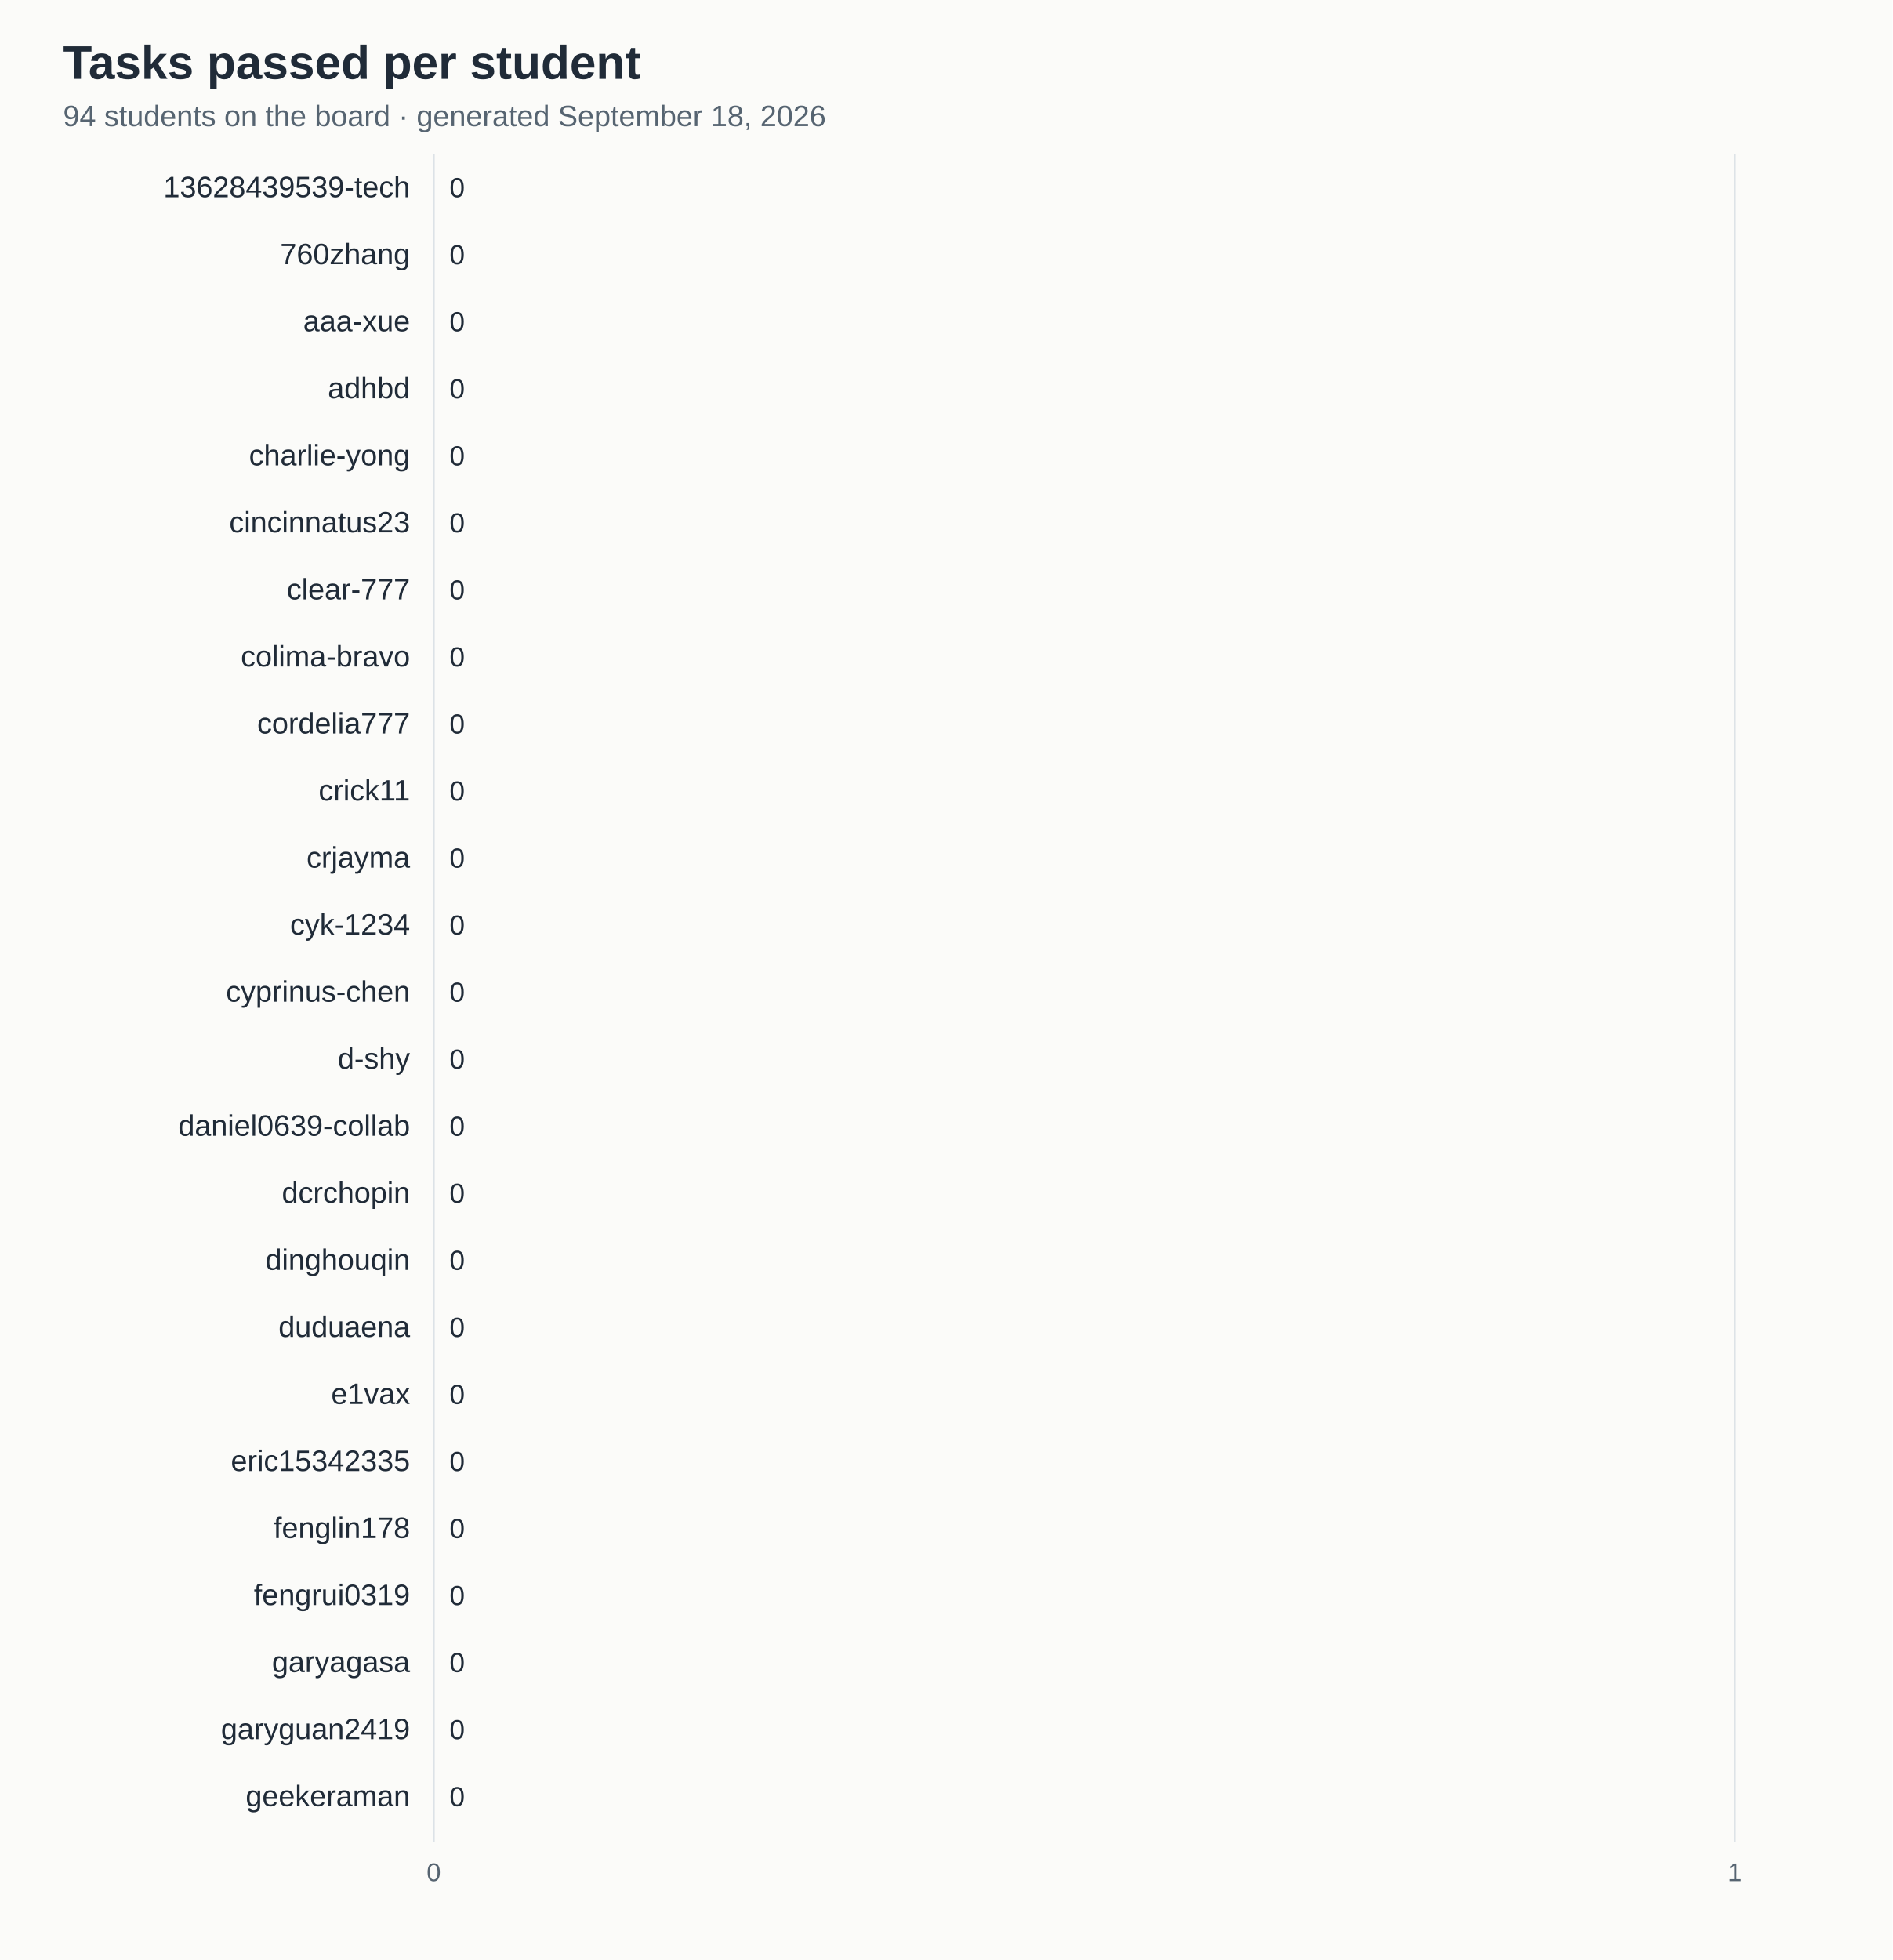
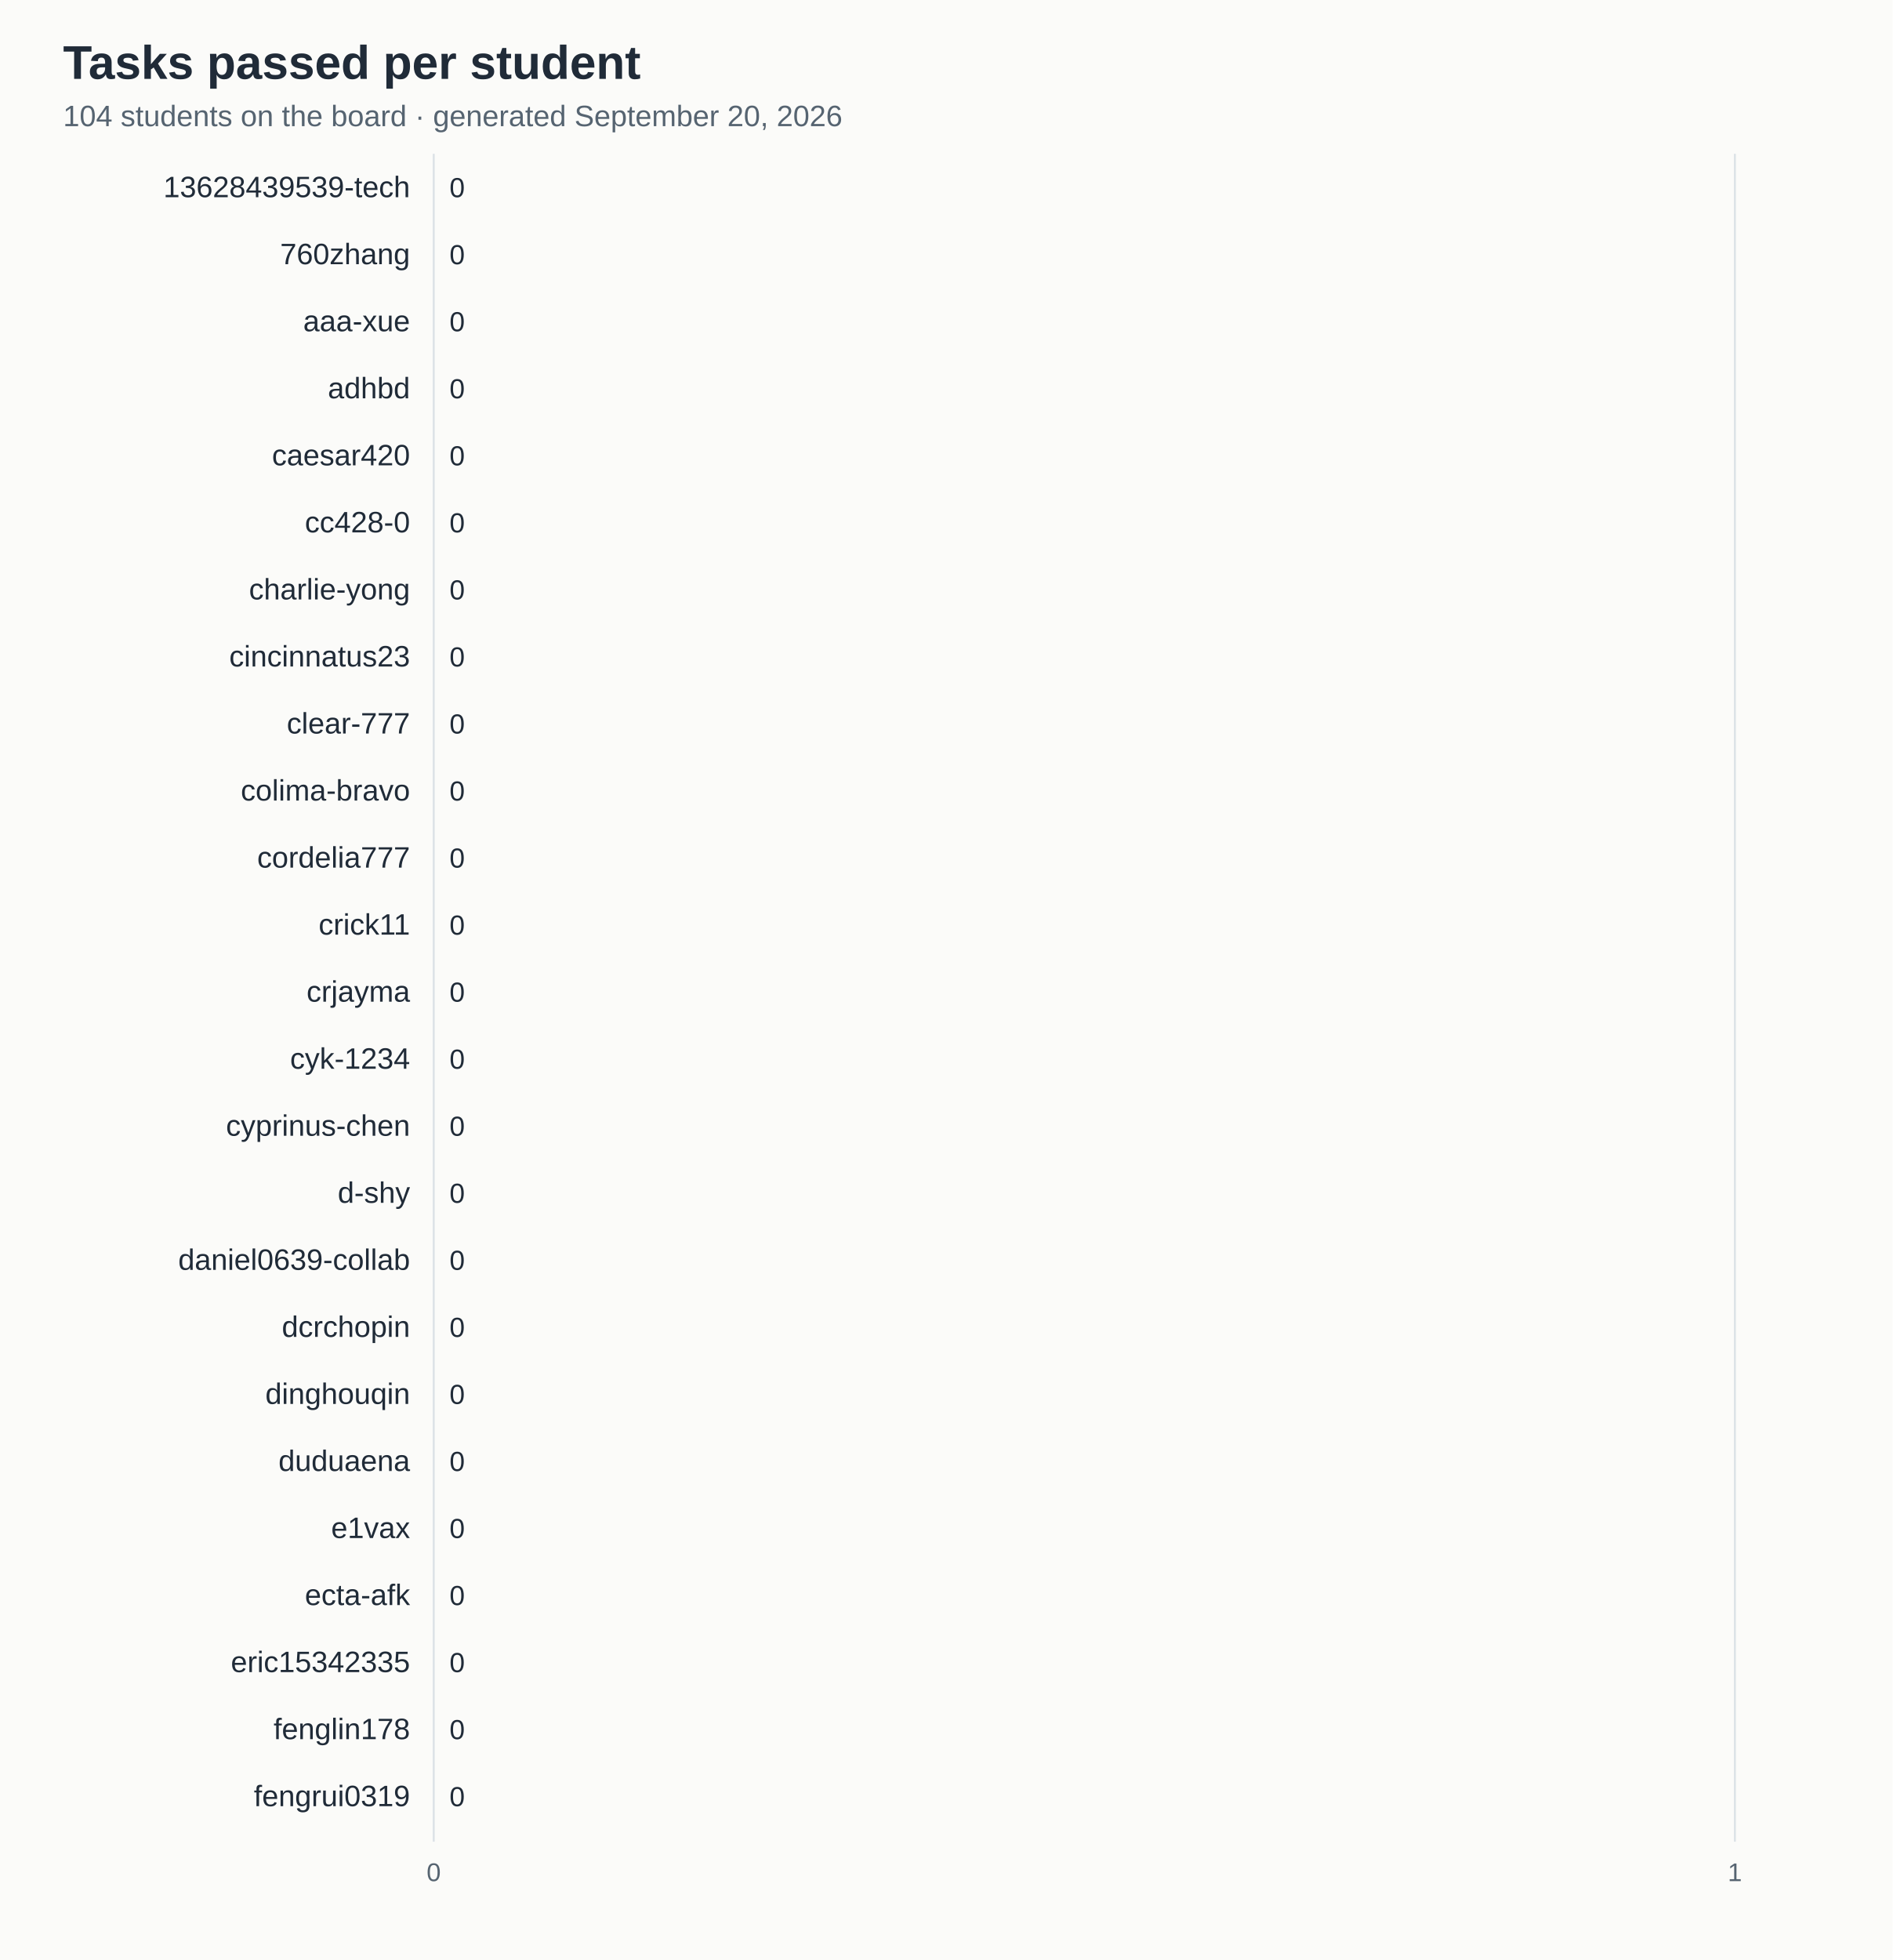
<svg xmlns="http://www.w3.org/2000/svg" width="960" height="994" viewBox="0 0 960 994" role="img" aria-labelledby="t" font-family="Arial, Helvetica Neue, PingFang SC, sans-serif">
  <rect width="960" height="994" fill="#fbfbf9" />
  <text x="32" y="40" font-size="24" font-weight="700" fill="#202b38">Tasks passed per student</text>
-   <text x="32" y="64" font-size="15" fill="#566471">94 students on the board · generated September 18, 2026</text>
+   <text x="32" y="64" font-size="15" fill="#566471">104 students on the board · generated September 20, 2026</text>
  <line x1="220.0" y1="78" x2="220.0" y2="934" stroke="#dce2e7" />
  <text x="220.0" y="954" font-size="13" fill="#566471" text-anchor="middle">0</text>
  <line x1="880.0" y1="78" x2="880.0" y2="934" stroke="#dce2e7" />
  <text x="880.0" y="954" font-size="13" fill="#566471" text-anchor="middle">1</text>
  <text x="208" y="100.0" font-size="15" fill="#202b38" text-anchor="end">13628439539-tech</text>
  <text x="228.0" y="100.0" font-size="14" fill="#202b38">0</text>
  <text x="208" y="134.0" font-size="15" fill="#202b38" text-anchor="end">760zhang</text>
  <text x="228.0" y="134.0" font-size="14" fill="#202b38">0</text>
  <text x="208" y="168.0" font-size="15" fill="#202b38" text-anchor="end">aaa-xue</text>
  <text x="228.0" y="168.0" font-size="14" fill="#202b38">0</text>
  <text x="208" y="202.0" font-size="15" fill="#202b38" text-anchor="end">adhbd</text>
  <text x="228.0" y="202.0" font-size="14" fill="#202b38">0</text>
-   <text x="208" y="236.0" font-size="15" fill="#202b38" text-anchor="end">charlie-yong</text>
+   <text x="208" y="236.0" font-size="15" fill="#202b38" text-anchor="end">caesar420</text>
  <text x="228.0" y="236.0" font-size="14" fill="#202b38">0</text>
-   <text x="208" y="270.0" font-size="15" fill="#202b38" text-anchor="end">cincinnatus23</text>
+   <text x="208" y="270.0" font-size="15" fill="#202b38" text-anchor="end">cc428-0</text>
  <text x="228.0" y="270.0" font-size="14" fill="#202b38">0</text>
-   <text x="208" y="304.0" font-size="15" fill="#202b38" text-anchor="end">clear-777</text>
+   <text x="208" y="304.0" font-size="15" fill="#202b38" text-anchor="end">charlie-yong</text>
  <text x="228.0" y="304.0" font-size="14" fill="#202b38">0</text>
-   <text x="208" y="338.0" font-size="15" fill="#202b38" text-anchor="end">colima-bravo</text>
+   <text x="208" y="338.0" font-size="15" fill="#202b38" text-anchor="end">cincinnatus23</text>
  <text x="228.0" y="338.0" font-size="14" fill="#202b38">0</text>
-   <text x="208" y="372.0" font-size="15" fill="#202b38" text-anchor="end">cordelia777</text>
+   <text x="208" y="372.0" font-size="15" fill="#202b38" text-anchor="end">clear-777</text>
  <text x="228.0" y="372.0" font-size="14" fill="#202b38">0</text>
-   <text x="208" y="406.0" font-size="15" fill="#202b38" text-anchor="end">crick11</text>
+   <text x="208" y="406.0" font-size="15" fill="#202b38" text-anchor="end">colima-bravo</text>
  <text x="228.0" y="406.0" font-size="14" fill="#202b38">0</text>
-   <text x="208" y="440.0" font-size="15" fill="#202b38" text-anchor="end">crjayma</text>
+   <text x="208" y="440.0" font-size="15" fill="#202b38" text-anchor="end">cordelia777</text>
  <text x="228.0" y="440.0" font-size="14" fill="#202b38">0</text>
-   <text x="208" y="474.0" font-size="15" fill="#202b38" text-anchor="end">cyk-1234</text>
+   <text x="208" y="474.0" font-size="15" fill="#202b38" text-anchor="end">crick11</text>
  <text x="228.0" y="474.0" font-size="14" fill="#202b38">0</text>
-   <text x="208" y="508.0" font-size="15" fill="#202b38" text-anchor="end">cyprinus-chen</text>
+   <text x="208" y="508.0" font-size="15" fill="#202b38" text-anchor="end">crjayma</text>
  <text x="228.0" y="508.0" font-size="14" fill="#202b38">0</text>
-   <text x="208" y="542.0" font-size="15" fill="#202b38" text-anchor="end">d-shy</text>
+   <text x="208" y="542.0" font-size="15" fill="#202b38" text-anchor="end">cyk-1234</text>
  <text x="228.0" y="542.0" font-size="14" fill="#202b38">0</text>
-   <text x="208" y="576.0" font-size="15" fill="#202b38" text-anchor="end">daniel0639-collab</text>
+   <text x="208" y="576.0" font-size="15" fill="#202b38" text-anchor="end">cyprinus-chen</text>
  <text x="228.0" y="576.0" font-size="14" fill="#202b38">0</text>
-   <text x="208" y="610.0" font-size="15" fill="#202b38" text-anchor="end">dcrchopin</text>
+   <text x="208" y="610.0" font-size="15" fill="#202b38" text-anchor="end">d-shy</text>
  <text x="228.0" y="610.0" font-size="14" fill="#202b38">0</text>
-   <text x="208" y="644.0" font-size="15" fill="#202b38" text-anchor="end">dinghouqin</text>
+   <text x="208" y="644.0" font-size="15" fill="#202b38" text-anchor="end">daniel0639-collab</text>
  <text x="228.0" y="644.0" font-size="14" fill="#202b38">0</text>
-   <text x="208" y="678.0" font-size="15" fill="#202b38" text-anchor="end">duduaena</text>
+   <text x="208" y="678.0" font-size="15" fill="#202b38" text-anchor="end">dcrchopin</text>
  <text x="228.0" y="678.0" font-size="14" fill="#202b38">0</text>
-   <text x="208" y="712.0" font-size="15" fill="#202b38" text-anchor="end">e1vax</text>
+   <text x="208" y="712.0" font-size="15" fill="#202b38" text-anchor="end">dinghouqin</text>
  <text x="228.0" y="712.0" font-size="14" fill="#202b38">0</text>
-   <text x="208" y="746.0" font-size="15" fill="#202b38" text-anchor="end">eric15342335</text>
+   <text x="208" y="746.0" font-size="15" fill="#202b38" text-anchor="end">duduaena</text>
  <text x="228.0" y="746.0" font-size="14" fill="#202b38">0</text>
-   <text x="208" y="780.0" font-size="15" fill="#202b38" text-anchor="end">fenglin178</text>
+   <text x="208" y="780.0" font-size="15" fill="#202b38" text-anchor="end">e1vax</text>
  <text x="228.0" y="780.0" font-size="14" fill="#202b38">0</text>
-   <text x="208" y="814.0" font-size="15" fill="#202b38" text-anchor="end">fengrui0319</text>
+   <text x="208" y="814.0" font-size="15" fill="#202b38" text-anchor="end">ecta-afk</text>
  <text x="228.0" y="814.0" font-size="14" fill="#202b38">0</text>
-   <text x="208" y="848.0" font-size="15" fill="#202b38" text-anchor="end">garyagasa</text>
+   <text x="208" y="848.0" font-size="15" fill="#202b38" text-anchor="end">eric15342335</text>
  <text x="228.0" y="848.0" font-size="14" fill="#202b38">0</text>
-   <text x="208" y="882.0" font-size="15" fill="#202b38" text-anchor="end">garyguan2419</text>
+   <text x="208" y="882.0" font-size="15" fill="#202b38" text-anchor="end">fenglin178</text>
  <text x="228.0" y="882.0" font-size="14" fill="#202b38">0</text>
-   <text x="208" y="916.0" font-size="15" fill="#202b38" text-anchor="end">geekeraman</text>
+   <text x="208" y="916.0" font-size="15" fill="#202b38" text-anchor="end">fengrui0319</text>
  <text x="228.0" y="916.0" font-size="14" fill="#202b38">0</text>
</svg>
